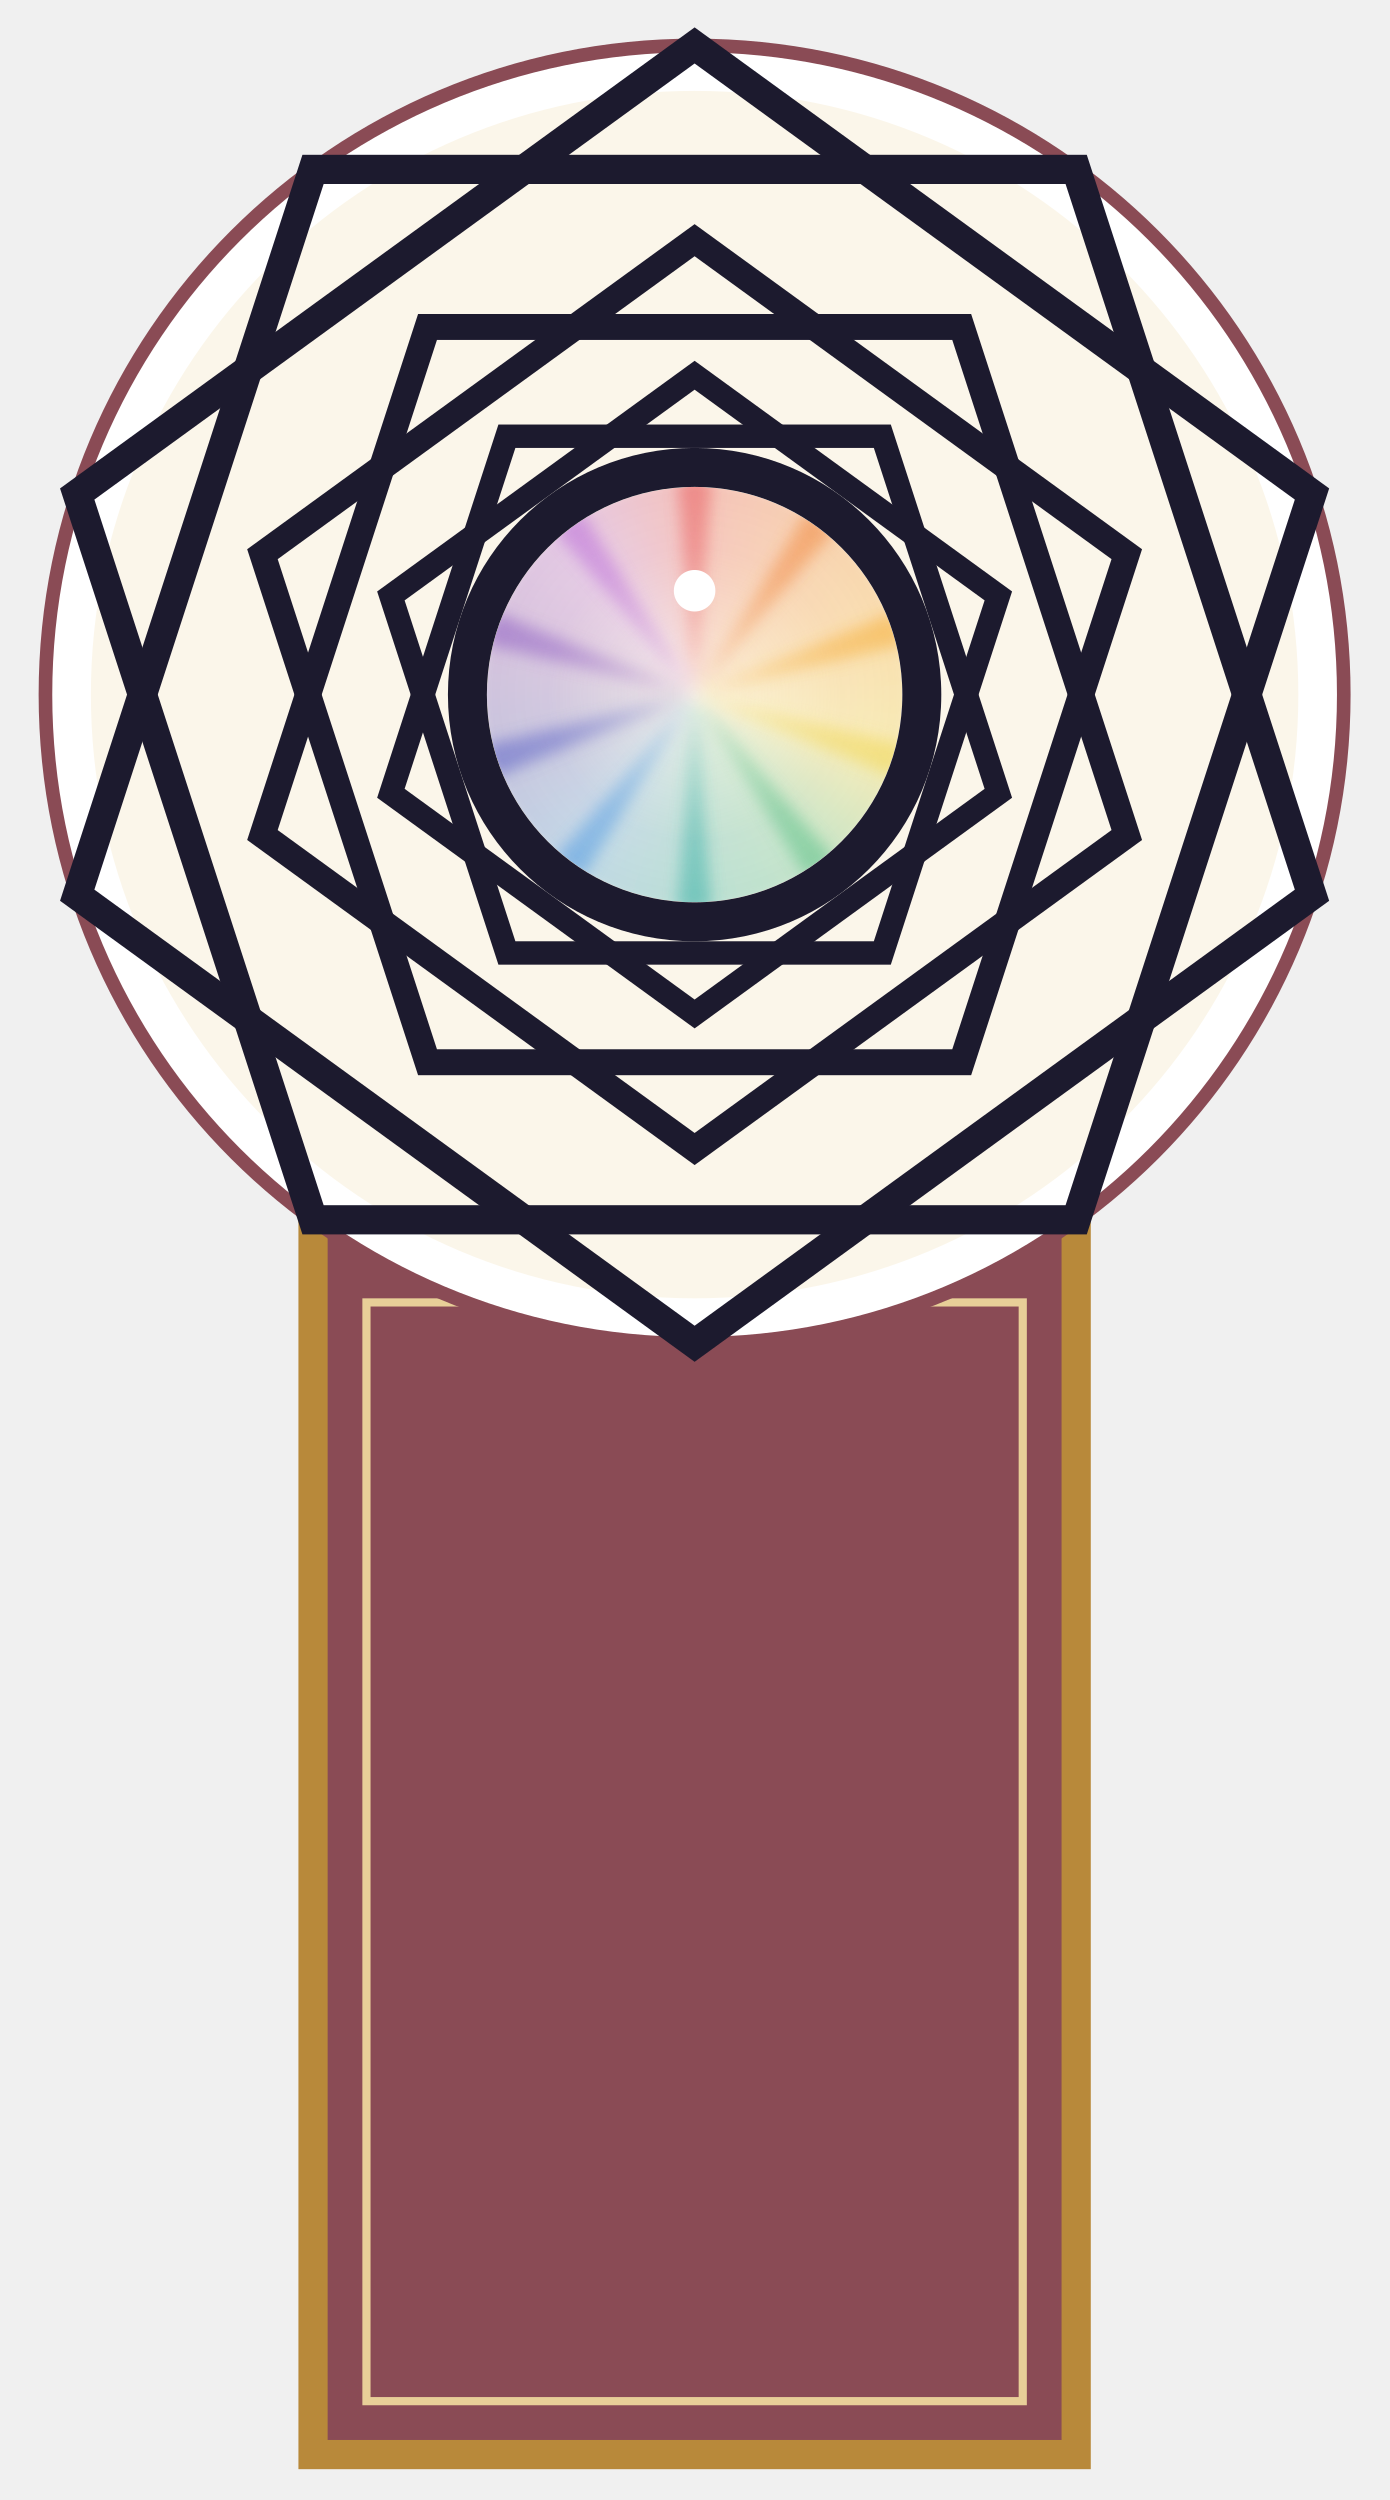
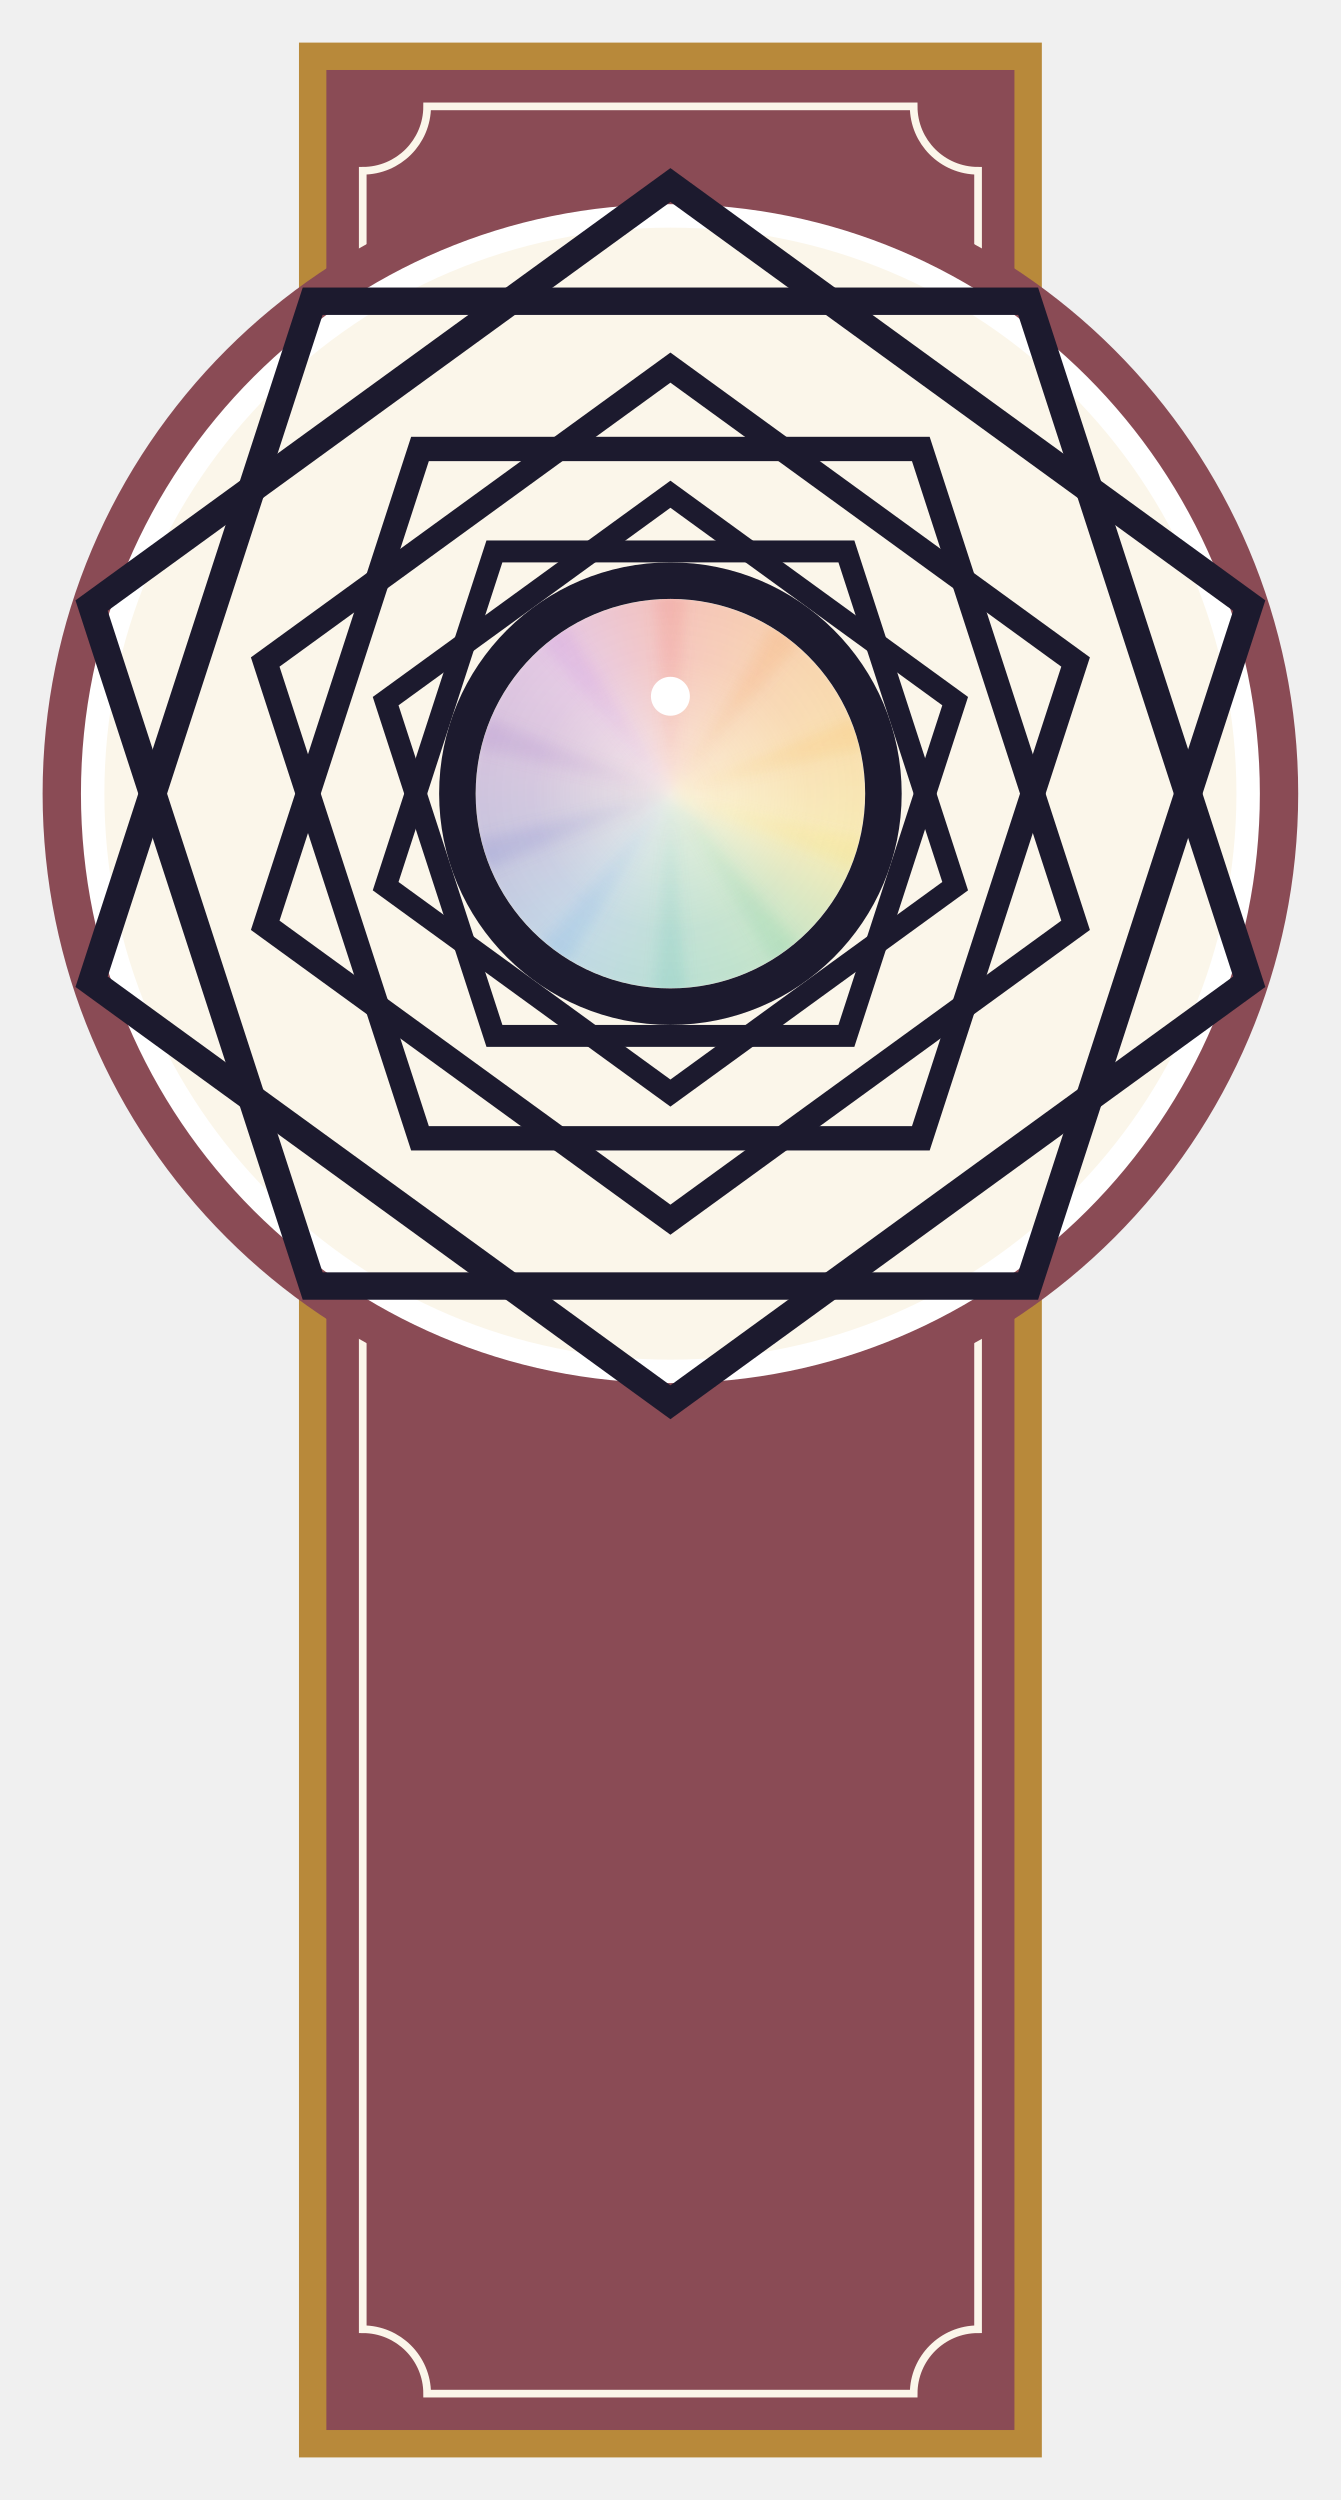
- <svg xmlns="http://www.w3.org/2000/svg" viewBox="-107.00 -107.00 214.00 385.11" role="img" aria-label="Sisters of Sonder">
+ <svg xmlns="http://www.w3.org/2000/svg" viewBox="-110.15 -130.40 220.30 410.76" role="img" aria-label="Sisters of Sonder">
  <defs>
    <clipPath id="drop">
      <circle r="32.000" />
    </clipPath>
    <filter id="soft" x="-20%" y="-20%" width="140%" height="140%">
      <feGaussianBlur stdDeviation="1.120" />
    </filter>
    <radialGradient id="streak-ramp" gradientUnits="userSpaceOnUse" cx="0" cy="0" r="32.000">
      <stop offset="0" stop-color="#fff" stop-opacity=".35" />
      <stop offset=".7" stop-color="#fff" stop-opacity=".9" />
      <stop offset="1" stop-color="#fff" />
    </radialGradient>
    <mask id="streak-fade" maskUnits="userSpaceOnUse" x="-32.000" y="-32.000" width="64.000" height="64.000">
      <circle r="32.000" fill="url(#streak-ramp)" />
    </mask>
  </defs>
-   <rect x="-58.779" y="80.902" width="117.557" height="190.211" fill="#8a4b55" stroke="#b8893a" stroke-width="4.500" />
-   <rect x="-50.550" y="93.631" width="101.099" height="169.253" fill="none" stroke="#e8cf98" stroke-width="1.260" />
+   <rect x="-58.779" y="-121.150" width="117.557" height="392.263" fill="#8a4b55" stroke="#b8893a" stroke-width="4.500" />
+   <path d="M-39.969,-112.921 H39.969 A10.580,10.580 0 0 0 50.550,-102.341 V252.304 A10.580,10.580 0 0 0 39.969,262.884 H-39.969 A10.580,10.580 0 0 0 -50.550,252.304 V-102.341 A10.580,10.580 0 0 0 -39.969,-112.921 Z" fill="none" stroke="#fbf6ea" stroke-width="1.260" />
  <circle r="96.500" fill="#fbf6ea" />
  <circle r="96.500" fill="none" stroke="#ffffff" stroke-width="7.000" />
-   <circle r="100.000" fill="none" stroke="#8a4b55" stroke-width="2.100" />
+   <circle r="100.000" fill="none" stroke="#8a4b55" stroke-width="6.300" />
  <polygon points="0.000,-100.000 95.106,-30.902 58.779,80.902 -58.779,80.902 -95.106,-30.902" fill="none" stroke="#1c1a2e" stroke-width="4.500" stroke-linejoin="miter" />
  <polygon points="58.779,-80.902 95.106,30.902 0.000,100.000 -95.106,30.902 -58.779,-80.902" fill="none" stroke="#1c1a2e" stroke-width="4.500" stroke-linejoin="miter" />
  <polygon points="0.000,-70.000 66.574,-21.631 41.145,56.631 -41.145,56.631 -66.574,-21.631" fill="none" stroke="#1c1a2e" stroke-width="4.000" stroke-linejoin="miter" />
  <polygon points="41.145,-56.631 66.574,21.631 0.000,70.000 -66.574,21.631 -41.145,-56.631" fill="none" stroke="#1c1a2e" stroke-width="4.000" stroke-linejoin="miter" />
  <polygon points="0.000,-49.196 46.788,-15.202 28.916,39.800 -28.916,39.800 -46.788,-15.202" fill="none" stroke="#1c1a2e" stroke-width="3.600" stroke-linejoin="miter" />
  <polygon points="28.916,-39.800 46.788,15.202 0.000,49.196 -46.788,15.202 -28.916,-39.800" fill="none" stroke="#1c1a2e" stroke-width="3.600" stroke-linejoin="miter" />
  <circle r="32.000" fill="url(#water)" />
  <g clip-path="url(#drop)" mask="url(#streak-fade)" filter="url(#soft)" opacity="0.3">
    <path d="M0,0 L-0.176,-33.600 L1.348,-33.573 Z" fill="#e5494c" />
    <path d="M0,0 L0.997,-33.585 L2.519,-33.505 Z" fill="#e64c4a" />
    <path d="M0,0 L2.168,-33.530 L3.687,-33.397 Z" fill="#e74f48" />
    <path d="M0,0 L3.337,-33.434 L4.850,-33.248 Z" fill="#e75246" />
    <path d="M0,0 L4.502,-33.297 L6.008,-33.059 Z" fill="#e85444" />
    <path d="M0,0 L5.661,-33.120 L7.158,-32.829 Z" fill="#e85742" />
    <path d="M0,0 L6.814,-32.902 L8.299,-32.559 Z" fill="#e95a40" />
    <path d="M0,0 L7.958,-32.644 L9.430,-32.249 Z" fill="#ea5d3e" />
    <path d="M0,0 L9.092,-32.346 L10.550,-31.901 Z" fill="#ea603c" />
    <path d="M0,0 L10.216,-32.009 L11.657,-31.513 Z" fill="#eb623b" />
    <path d="M0,0 L11.326,-31.633 L12.750,-31.087 Z" fill="#eb6539" />
    <path d="M0,0 L12.423,-31.219 L13.827,-30.623 Z" fill="#ec6837" />
    <path d="M0,0 L13.505,-30.766 L14.887,-30.122 Z" fill="#ed6b35" />
    <path d="M0,0 L14.571,-30.276 L15.929,-29.584 Z" fill="#ed6e33" />
    <path d="M0,0 L15.619,-29.749 L16.952,-29.010 Z" fill="#ee7031" />
    <path d="M0,0 L16.647,-29.186 L17.954,-28.401 Z" fill="#ee732f" />
    <path d="M0,0 L17.656,-28.587 L18.934,-27.757 Z" fill="#ef762d" />
    <path d="M0,0 L18.643,-27.954 L19.892,-27.079 Z" fill="#f0792b" />
    <path d="M0,0 L19.607,-27.286 L20.825,-26.368 Z" fill="#f07b2a" />
    <path d="M0,0 L20.547,-26.585 L21.732,-25.626 Z" fill="#f07e2a" />
    <path d="M0,0 L21.463,-25.852 L22.613,-24.852 Z" fill="#f18029" />
    <path d="M0,0 L22.352,-25.087 L23.467,-24.047 Z" fill="#f18229" />
    <path d="M0,0 L23.214,-24.292 L24.292,-23.214 Z" fill="#f18528" />
    <path d="M0,0 L24.047,-23.467 L25.087,-22.352 Z" fill="#f28728" />
    <path d="M0,0 L24.852,-22.613 L25.852,-21.463 Z" fill="#f28a28" />
    <path d="M0,0 L25.626,-21.732 L26.585,-20.547 Z" fill="#f28c28" />
    <path d="M0,0 L26.368,-20.825 L27.286,-19.607 Z" fill="#f28e27" />
    <path d="M0,0 L27.079,-19.892 L27.954,-18.643 Z" fill="#f39127" />
    <path d="M0,0 L27.757,-18.934 L28.587,-17.656 Z" fill="#f39326" />
    <path d="M0,0 L28.401,-17.954 L29.186,-16.647 Z" fill="#f39526" />
    <path d="M0,0 L29.010,-16.952 L29.749,-15.619 Z" fill="#f39826" />
    <path d="M0,0 L29.584,-15.929 L30.276,-14.571 Z" fill="#f49a26" />
    <path d="M0,0 L30.122,-14.887 L30.766,-13.505 Z" fill="#f49d25" />
    <path d="M0,0 L30.623,-13.827 L31.219,-12.423 Z" fill="#f49f25" />
    <path d="M0,0 L31.087,-12.750 L31.633,-11.326 Z" fill="#f5a124" />
    <path d="M0,0 L31.513,-11.657 L32.009,-10.216 Z" fill="#f5a424" />
    <path d="M0,0 L31.901,-10.550 L32.346,-9.092 Z" fill="#f5a625" />
    <path d="M0,0 L32.249,-9.430 L32.644,-7.958 Z" fill="#f4a926" />
    <path d="M0,0 L32.559,-8.299 L32.902,-6.814 Z" fill="#f4ab28" />
    <path d="M0,0 L32.829,-7.158 L33.120,-5.661 Z" fill="#f4ae29" />
    <path d="M0,0 L33.059,-6.008 L33.297,-4.502 Z" fill="#f4b02b" />
    <path d="M0,0 L33.248,-4.850 L33.434,-3.337 Z" fill="#f3b32c" />
    <path d="M0,0 L33.397,-3.687 L33.530,-2.168 Z" fill="#f3b52e" />
    <path d="M0,0 L33.505,-2.519 L33.585,-0.997 Z" fill="#f2b82f" />
    <path d="M0,0 L33.573,-1.348 L33.600,0.176 Z" fill="#f2ba31" />
    <path d="M0,0 L33.600,-0.176 L33.573,1.348 Z" fill="#f2bd32" />
    <path d="M0,0 L33.585,0.997 L33.505,2.519 Z" fill="#f2bf34" />
    <path d="M0,0 L33.530,2.168 L33.397,3.687 Z" fill="#f1c235" />
    <path d="M0,0 L33.434,3.337 L33.248,4.850 Z" fill="#f1c437" />
    <path d="M0,0 L33.297,4.502 L33.059,6.008 Z" fill="#f0c738" />
    <path d="M0,0 L33.120,5.661 L32.829,7.158 Z" fill="#f0c93a" />
    <path d="M0,0 L32.902,6.814 L32.559,8.299 Z" fill="#f0cc3b" />
    <path d="M0,0 L32.644,7.958 L32.249,9.430 Z" fill="#f0ce3d" />
    <path d="M0,0 L32.346,9.092 L31.901,10.550 Z" fill="#efd13e" />
    <path d="M0,0 L32.009,10.216 L31.513,11.657 Z" fill="#ead141" />
    <path d="M0,0 L31.633,11.326 L31.087,12.750 Z" fill="#e1d044" />
    <path d="M0,0 L31.219,12.423 L30.623,13.827 Z" fill="#d8cf47" />
    <path d="M0,0 L30.766,13.505 L30.122,14.887 Z" fill="#cecd4a" />
    <path d="M0,0 L30.276,14.571 L29.584,15.929 Z" fill="#c5cc4e" />
    <path d="M0,0 L29.749,15.619 L29.010,16.952 Z" fill="#bbca51" />
    <path d="M0,0 L29.186,16.647 L28.401,17.954 Z" fill="#b2c954" />
    <path d="M0,0 L28.587,17.656 L27.757,18.934 Z" fill="#a9c858" />
    <path d="M0,0 L27.954,18.643 L27.079,19.892 Z" fill="#9fc65b" />
    <path d="M0,0 L27.286,19.607 L26.368,20.825 Z" fill="#96c55e" />
    <path d="M0,0 L26.585,20.547 L25.626,21.732 Z" fill="#8cc361" />
    <path d="M0,0 L25.852,21.463 L24.852,22.613 Z" fill="#83c265" />
    <path d="M0,0 L25.087,22.352 L24.047,23.467 Z" fill="#7ac168" />
    <path d="M0,0 L24.292,23.214 L23.214,24.292 Z" fill="#70bf6b" />
    <path d="M0,0 L23.467,24.047 L22.352,25.087 Z" fill="#67be6f" />
    <path d="M0,0 L22.613,24.852 L21.463,25.852 Z" fill="#5dbc72" />
    <path d="M0,0 L21.732,25.626 L20.547,26.585 Z" fill="#54bb75" />
    <path d="M0,0 L20.825,26.368 L19.607,27.286 Z" fill="#4bba78" />
    <path d="M0,0 L19.892,27.079 L18.643,27.954 Z" fill="#45b97b" />
    <path d="M0,0 L18.934,27.757 L17.656,28.587 Z" fill="#43b87d" />
    <path d="M0,0 L17.954,28.401 L16.647,29.186 Z" fill="#41b77f" />
    <path d="M0,0 L16.952,29.010 L15.619,29.749 Z" fill="#3fb681" />
    <path d="M0,0 L15.929,29.584 L14.571,30.276 Z" fill="#3eb584" />
    <path d="M0,0 L14.887,30.122 L13.505,30.766 Z" fill="#3cb486" />
    <path d="M0,0 L13.827,30.623 L12.423,31.219 Z" fill="#3ab388" />
    <path d="M0,0 L12.750,31.087 L11.326,31.633 Z" fill="#38b28a" />
    <path d="M0,0 L11.657,31.513 L10.216,32.009 Z" fill="#36b18c" />
    <path d="M0,0 L10.550,31.901 L9.092,32.346 Z" fill="#34b08e" />
    <path d="M0,0 L9.430,32.249 L7.958,32.644 Z" fill="#32af90" />
    <path d="M0,0 L8.299,32.559 L6.814,32.902 Z" fill="#30ae92" />
    <path d="M0,0 L7.158,32.829 L5.661,33.120 Z" fill="#2ead94" />
    <path d="M0,0 L6.008,33.059 L4.502,33.297 Z" fill="#2cac96" />
    <path d="M0,0 L4.850,33.248 L3.337,33.434 Z" fill="#2bab99" />
    <path d="M0,0 L3.687,33.397 L2.168,33.530 Z" fill="#29aa9b" />
    <path d="M0,0 L2.519,33.505 L0.997,33.585 Z" fill="#27a99d" />
    <path d="M0,0 L1.348,33.573 L-0.176,33.600 Z" fill="#25a89f" />
    <path d="M0,0 L0.176,33.600 L-1.348,33.573 Z" fill="#25a7a2" />
    <path d="M0,0 L-0.997,33.585 L-2.519,33.505 Z" fill="#26a6a5" />
    <path d="M0,0 L-2.168,33.530 L-3.687,33.397 Z" fill="#27a5a9" />
    <path d="M0,0 L-3.337,33.434 L-4.850,33.248 Z" fill="#28a3ac" />
    <path d="M0,0 L-4.502,33.297 L-6.008,33.059 Z" fill="#2aa2b0" />
    <path d="M0,0 L-5.661,33.120 L-7.158,32.829 Z" fill="#2ba0b4" />
    <path d="M0,0 L-6.814,32.902 L-8.299,32.559 Z" fill="#2c9fb7" />
    <path d="M0,0 L-7.958,32.644 L-9.430,32.249 Z" fill="#2e9ebb" />
    <path d="M0,0 L-9.092,32.346 L-10.550,31.901 Z" fill="#2f9cbe" />
    <path d="M0,0 L-10.216,32.009 L-11.657,31.513 Z" fill="#309bc2" />
    <path d="M0,0 L-11.326,31.633 L-12.750,31.087 Z" fill="#3199c5" />
    <path d="M0,0 L-12.423,31.219 L-13.827,30.623 Z" fill="#3398c9" />
    <path d="M0,0 L-13.505,30.766 L-14.887,30.122 Z" fill="#3497cc" />
    <path d="M0,0 L-14.571,30.276 L-15.929,29.584 Z" fill="#3595d0" />
    <path d="M0,0 L-15.619,29.749 L-16.952,29.010 Z" fill="#3794d4" />
    <path d="M0,0 L-16.647,29.186 L-17.954,28.401 Z" fill="#3892d7" />
    <path d="M0,0 L-17.656,28.587 L-18.934,27.757 Z" fill="#3991db" />
    <path d="M0,0 L-18.643,27.954 L-19.892,27.079 Z" fill="#3a90de" />
    <path d="M0,0 L-19.607,27.286 L-20.825,26.368 Z" fill="#3b8ddf" />
    <path d="M0,0 L-20.547,26.585 L-21.732,25.626 Z" fill="#3c8ade" />
    <path d="M0,0 L-21.463,25.852 L-22.613,24.852 Z" fill="#3d86dc" />
    <path d="M0,0 L-22.352,25.087 L-23.467,24.047 Z" fill="#3e83da" />
    <path d="M0,0 L-23.214,24.292 L-24.292,23.214 Z" fill="#3f7fd8" />
    <path d="M0,0 L-24.047,23.467 L-25.087,22.352 Z" fill="#407bd7" />
    <path d="M0,0 L-24.852,22.613 L-25.852,21.463 Z" fill="#4078d5" />
    <path d="M0,0 L-25.626,21.732 L-26.585,20.547 Z" fill="#4174d4" />
    <path d="M0,0 L-26.368,20.825 L-27.286,19.607 Z" fill="#4271d2" />
    <path d="M0,0 L-27.079,19.892 L-27.954,18.643 Z" fill="#436dd0" />
    <path d="M0,0 L-27.757,18.934 L-28.587,17.656 Z" fill="#446ace" />
    <path d="M0,0 L-28.401,17.954 L-29.186,16.647 Z" fill="#4566cd" />
    <path d="M0,0 L-29.010,16.952 L-29.749,15.619 Z" fill="#4563cb" />
    <path d="M0,0 L-29.584,15.929 L-30.276,14.571 Z" fill="#465fca" />
    <path d="M0,0 L-30.122,14.887 L-30.766,13.505 Z" fill="#475bc8" />
    <path d="M0,0 L-30.623,13.827 L-31.219,12.423 Z" fill="#4858c6" />
    <path d="M0,0 L-31.087,12.750 L-31.633,11.326 Z" fill="#4954c4" />
    <path d="M0,0 L-31.513,11.657 L-32.009,10.216 Z" fill="#4a51c3" />
    <path d="M0,0 L-31.901,10.550 L-32.346,9.092 Z" fill="#4c4fc2" />
    <path d="M0,0 L-32.249,9.430 L-32.644,7.958 Z" fill="#4e4ec2" />
    <path d="M0,0 L-32.559,8.299 L-32.902,6.814 Z" fill="#524ec2" />
    <path d="M0,0 L-32.829,7.158 L-33.120,5.661 Z" fill="#544ec1" />
    <path d="M0,0 L-33.059,6.008 L-33.297,4.502 Z" fill="#584dc1" />
    <path d="M0,0 L-33.248,4.850 L-33.434,3.337 Z" fill="#5a4dc1" />
    <path d="M0,0 L-33.397,3.687 L-33.530,2.168 Z" fill="#5e4cc1" />
    <path d="M0,0 L-33.505,2.519 L-33.585,0.997 Z" fill="#604cc1" />
    <path d="M0,0 L-33.573,1.348 L-33.600,-0.176 Z" fill="#644cc1" />
    <path d="M0,0 L-33.600,0.176 L-33.573,-1.348 Z" fill="#664bc0" />
    <path d="M0,0 L-33.585,-0.997 L-33.505,-2.519 Z" fill="#6a4bc0" />
    <path d="M0,0 L-33.530,-2.168 L-33.397,-3.687 Z" fill="#6c4bc0" />
    <path d="M0,0 L-33.434,-3.337 L-33.248,-4.850 Z" fill="#704ac0" />
    <path d="M0,0 L-33.297,-4.502 L-33.059,-6.008 Z" fill="#724ac0" />
    <path d="M0,0 L-33.120,-5.661 L-32.829,-7.158 Z" fill="#7649c0" />
    <path d="M0,0 L-32.902,-6.814 L-32.559,-8.299 Z" fill="#7849bf" />
    <path d="M0,0 L-32.644,-7.958 L-32.249,-9.430 Z" fill="#7c49bf" />
    <path d="M0,0 L-32.346,-9.092 L-31.901,-10.550 Z" fill="#7e48bf" />
    <path d="M0,0 L-32.009,-10.216 L-31.513,-11.657 Z" fill="#8148c0" />
    <path d="M0,0 L-31.633,-11.326 L-31.087,-12.750 Z" fill="#844ac1" />
    <path d="M0,0 L-31.219,-12.423 L-30.623,-13.827 Z" fill="#874ac2" />
    <path d="M0,0 L-30.766,-13.505 L-30.122,-14.887 Z" fill="#8a4cc3" />
    <path d="M0,0 L-30.276,-14.571 L-29.584,-15.929 Z" fill="#8d4cc5" />
    <path d="M0,0 L-29.749,-15.619 L-29.010,-16.952 Z" fill="#904ec6" />
    <path d="M0,0 L-29.186,-16.647 L-28.401,-17.954 Z" fill="#924ec7" />
    <path d="M0,0 L-28.587,-17.656 L-27.757,-18.934 Z" fill="#9550c9" />
    <path d="M0,0 L-27.954,-18.643 L-27.079,-19.892 Z" fill="#9850ca" />
    <path d="M0,0 L-27.286,-19.607 L-26.368,-20.825 Z" fill="#9b52cb" />
    <path d="M0,0 L-26.585,-20.547 L-25.626,-21.732 Z" fill="#9e52cc" />
    <path d="M0,0 L-25.852,-21.463 L-24.852,-22.613 Z" fill="#a154ce" />
    <path d="M0,0 L-25.087,-22.352 L-24.047,-23.467 Z" fill="#a354cf" />
    <path d="M0,0 L-24.292,-23.214 L-23.214,-24.292 Z" fill="#a656d0" />
    <path d="M0,0 L-23.467,-24.047 L-22.352,-25.087 Z" fill="#a956d2" />
    <path d="M0,0 L-22.613,-24.852 L-21.463,-25.852 Z" fill="#ac58d3" />
    <path d="M0,0 L-21.732,-25.626 L-20.547,-26.585 Z" fill="#af58d4" />
    <path d="M0,0 L-20.825,-26.368 L-19.607,-27.286 Z" fill="#b25ad5" />
    <path d="M0,0 L-19.892,-27.079 L-18.643,-27.954 Z" fill="#b45ad2" />
    <path d="M0,0 L-18.934,-27.757 L-17.656,-28.587 Z" fill="#b758cb" />
    <path d="M0,0 L-17.954,-28.401 L-16.647,-29.186 Z" fill="#ba58c3" />
    <path d="M0,0 L-16.952,-29.010 L-15.619,-29.749 Z" fill="#bd56bb" />
    <path d="M0,0 L-15.929,-29.584 L-14.571,-30.276 Z" fill="#c056b4" />
    <path d="M0,0 L-14.887,-30.122 L-13.505,-30.766 Z" fill="#c254ac" />
    <path d="M0,0 L-13.827,-30.623 L-12.423,-31.219 Z" fill="#c554a5" />
    <path d="M0,0 L-12.750,-31.087 L-11.326,-31.633 Z" fill="#c8529d" />
    <path d="M0,0 L-11.657,-31.513 L-10.216,-32.009 Z" fill="#cb5295" />
    <path d="M0,0 L-10.550,-31.901 L-9.092,-32.346 Z" fill="#cd508e" />
    <path d="M0,0 L-9.430,-32.249 L-7.958,-32.644 Z" fill="#d05086" />
    <path d="M0,0 L-8.299,-32.559 L-6.814,-32.902 Z" fill="#d34e7e" />
    <path d="M0,0 L-7.158,-32.829 L-5.661,-33.120 Z" fill="#d64e77" />
    <path d="M0,0 L-6.008,-33.059 L-4.502,-33.297 Z" fill="#d84c6f" />
    <path d="M0,0 L-4.850,-33.248 L-3.337,-33.434 Z" fill="#db4c68" />
    <path d="M0,0 L-3.687,-33.397 L-2.168,-33.530 Z" fill="#de4a60" />
    <path d="M0,0 L-2.519,-33.505 L-0.997,-33.585 Z" fill="#e14a58" />
    <path d="M0,0 L-1.348,-33.573 L0.176,-33.600 Z" fill="#e44851" />
  </g>
-   <g clip-path="url(#drop)" mask="url(#streak-fade)" filter="url(#soft)" opacity="0.45">
+   <g clip-path="url(#drop)" mask="url(#streak-fade)" filter="url(#soft)" opacity="0.12">
    <path d="M0,0 L-2.636,-33.496 L2.636,-33.496 Z" fill="#e5484d" />
    <path d="M0,0 L17.556,-28.649 L21.821,-25.550 Z" fill="#f07a2a" />
    <path d="M0,0 L31.042,-12.858 L32.672,-7.844 Z" fill="#f5a524" />
    <path d="M0,0 L32.672,7.844 L31.042,12.858 Z" fill="#efd23f" />
    <path d="M0,0 L21.821,25.550 L17.556,28.649 Z" fill="#46b97a" />
    <path d="M0,0 L2.636,33.496 L-2.636,33.496 Z" fill="#24a8a0" />
    <path d="M0,0 L-17.556,28.649 L-21.821,25.550 Z" fill="#3b8fe0" />
    <path d="M0,0 L-31.042,12.858 L-32.672,7.844 Z" fill="#4a4fc2" />
    <path d="M0,0 L-32.672,-7.844 L-31.042,-12.858 Z" fill="#8048bf" />
    <path d="M0,0 L-21.821,-25.550 L-17.556,-28.649 Z" fill="#b35ad6" />
  </g>
  <circle r="35.000" fill="none" stroke="#1c1a2e" stroke-width="6.000" />
  <circle cx="0.000" cy="-16.000" r="3.200" fill="#ffffff" />
</svg>
